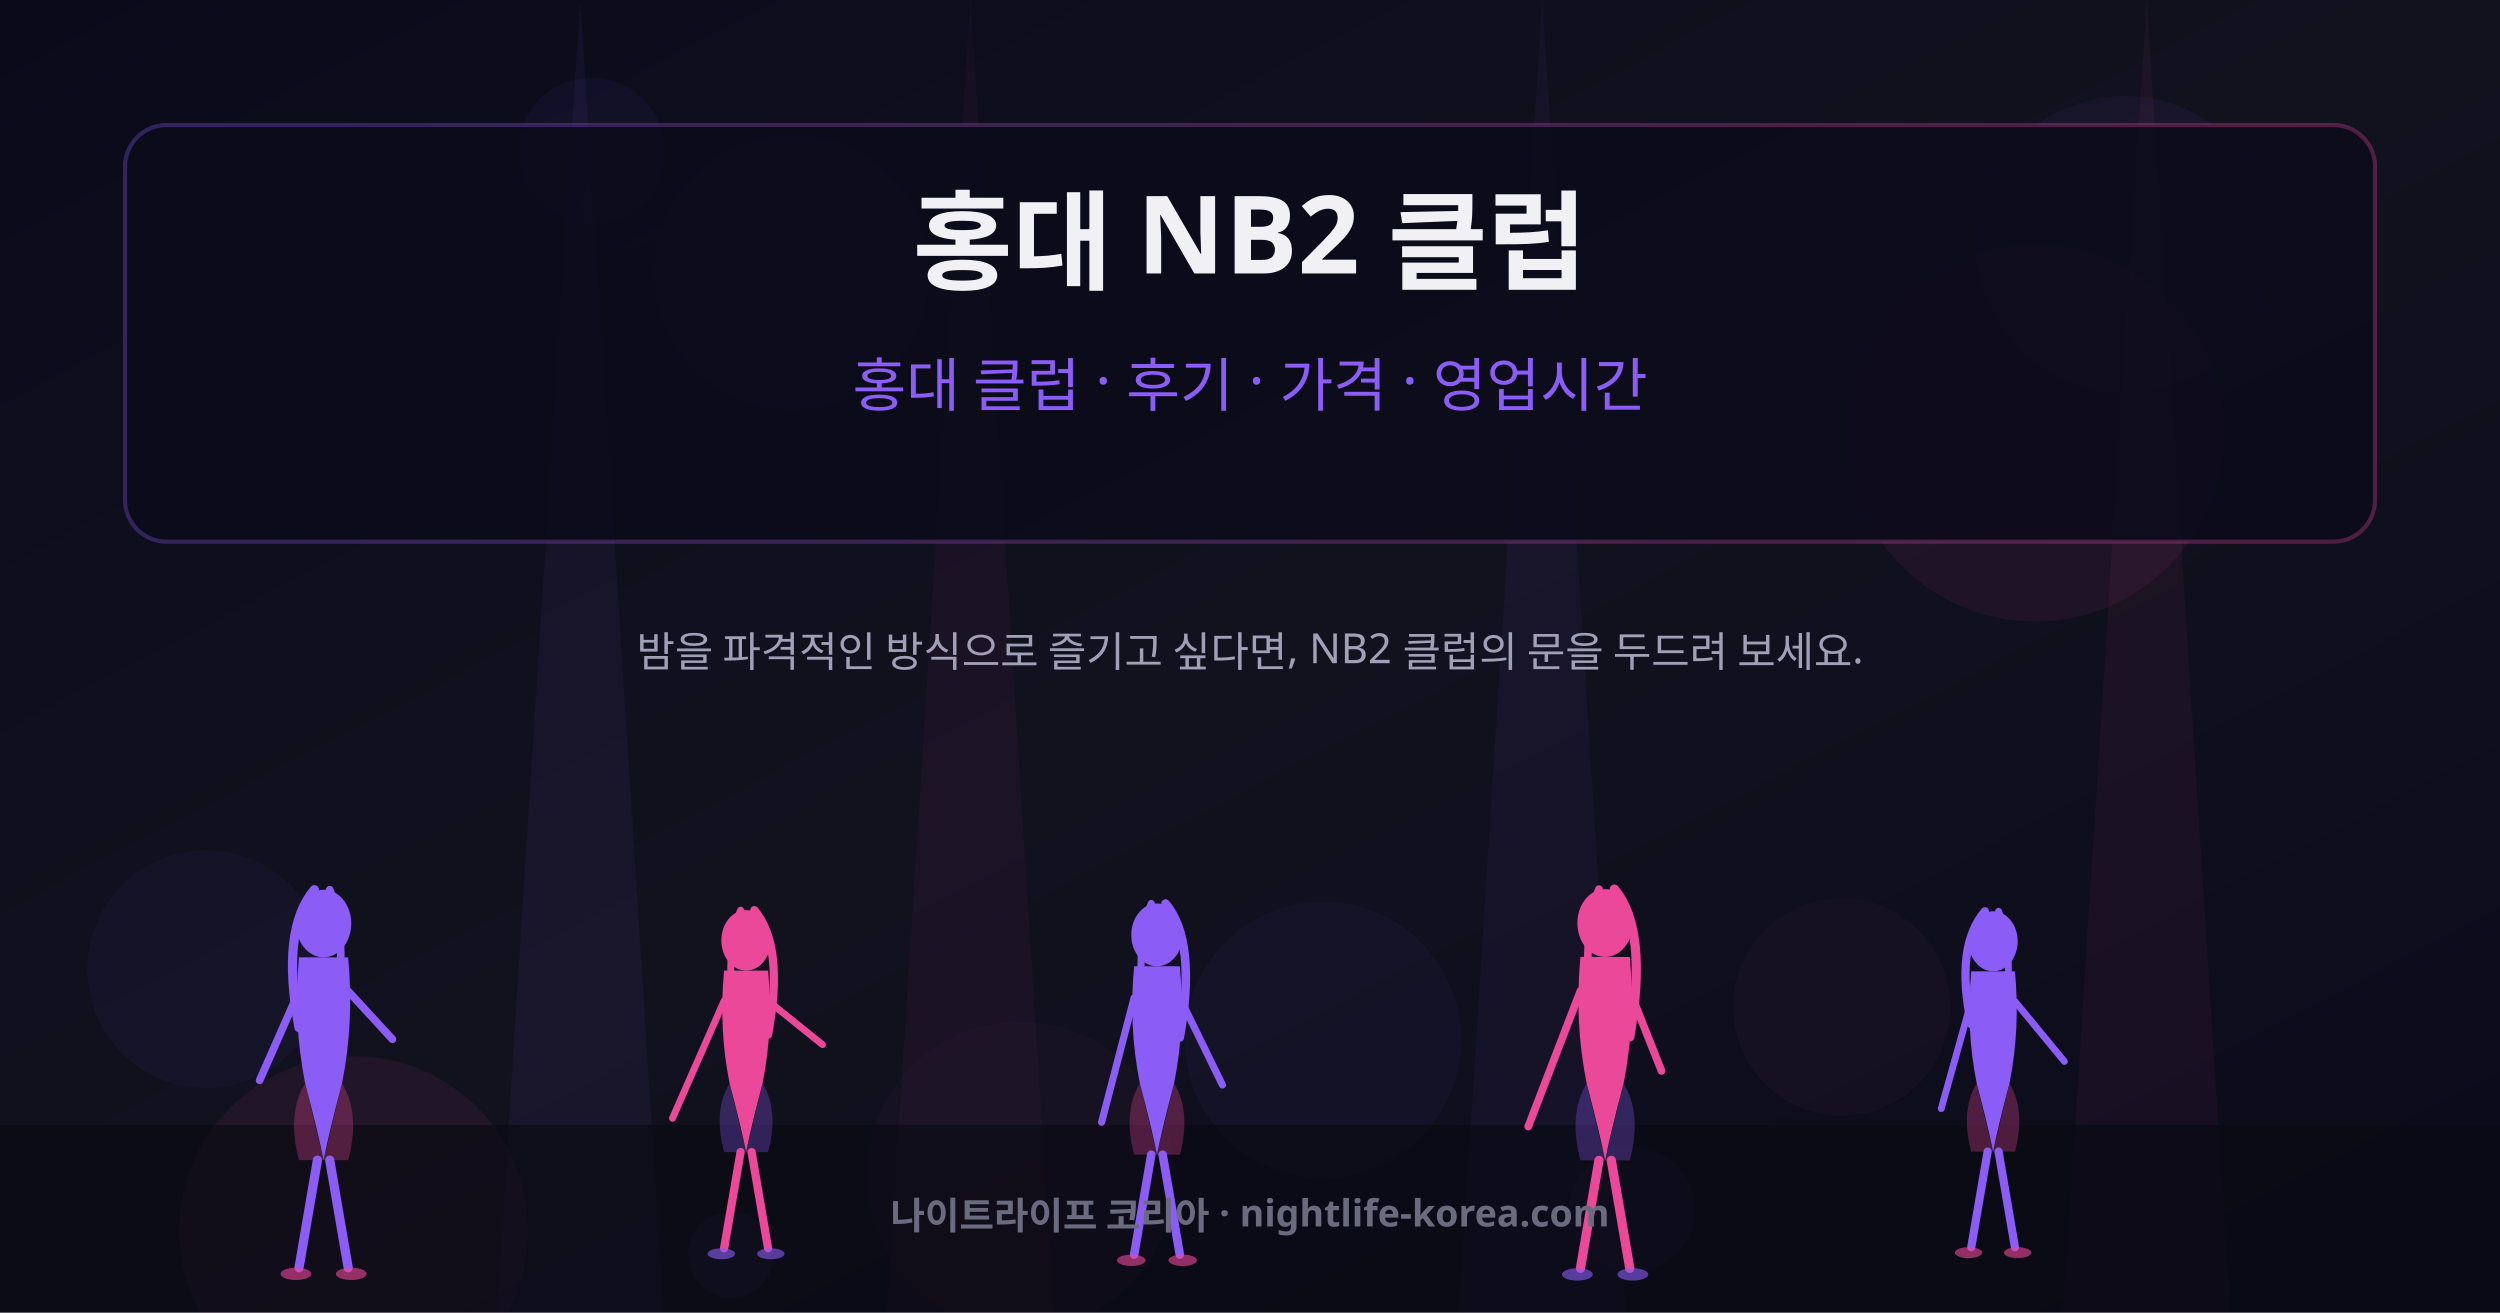
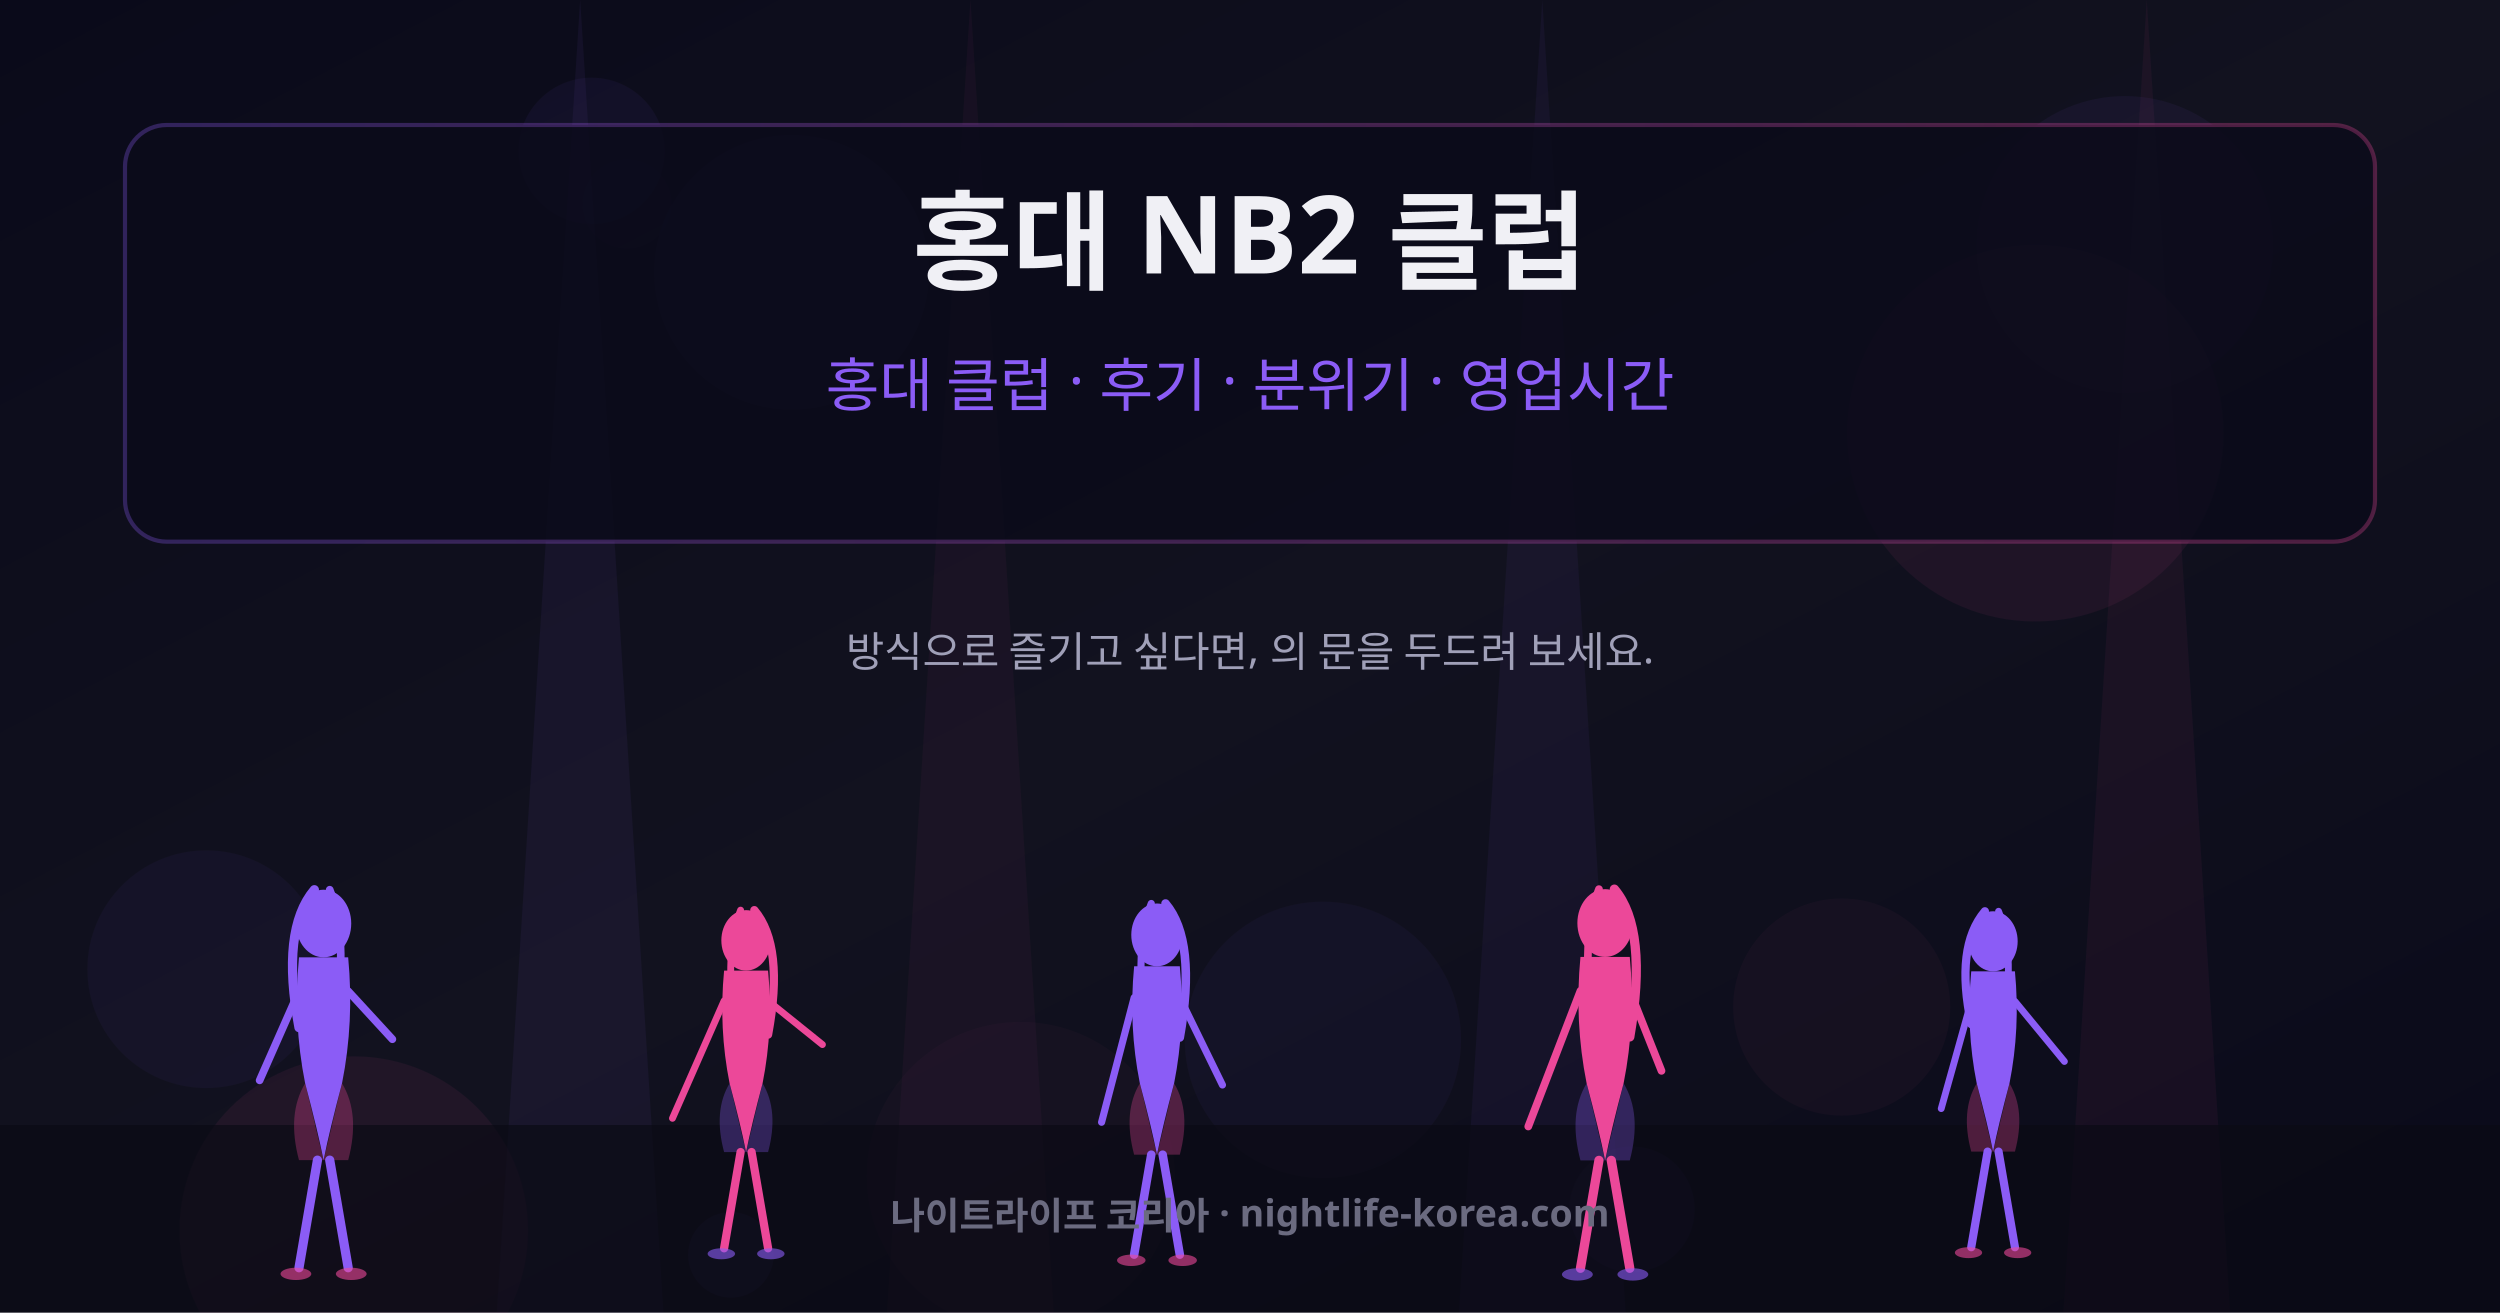
<svg xmlns="http://www.w3.org/2000/svg" viewBox="0 0 1200 630" width="1200" height="630">
  <defs>
    <linearGradient id="ogbg" x1="0%" y1="0%" x2="100%" y2="100%">
      <stop offset="0%" style="stop-color:#0a0a1a" />
      <stop offset="50%" style="stop-color:#12121f" />
      <stop offset="100%" style="stop-color:#0a0a1a" />
    </linearGradient>
    <linearGradient id="ogtxt" x1="0%" y1="0%" x2="100%" y2="0%">
      <stop offset="0%" style="stop-color:#8b5cf6" />
      <stop offset="100%" style="stop-color:#ec4899" />
    </linearGradient>
  </defs>
  <rect width="1200" height="630" fill="url(#ogbg)" />
  <polygon points="278.477,0 238.477,630 318.477,630" fill="#8b5cf6" opacity="0.066" />
  <polygon points="465.82,0 425.82,630 505.82,630" fill="#ec4899" opacity="0.043" />
  <polygon points="740.295,0 700.295,630 780.295,630" fill="#8b5cf6" opacity="0.057" />
  <polygon points="1030.444,0 990.444,630 1070.444,630" fill="#ec4899" opacity="0.058" />
  <circle cx="783.373" cy="580.467" r="30.105" fill="#8b5cf6" opacity="0.051" />
  <circle cx="1019.921" cy="117.376" r="71.24" fill="#8b5cf6" opacity="0.06" />
  <circle cx="99.002" cy="465.215" r="57.068" fill="#8b5cf6" opacity="0.045" />
  <circle cx="976.911" cy="207.923" r="90.399" fill="#ec4899" opacity="0.067" />
  <circle cx="283.994" cy="72.409" r="35.128" fill="#8b5cf6" opacity="0.053" />
  <circle cx="379.932" cy="130.668" r="65.958" fill="#8b5cf6" opacity="0.052" />
  <circle cx="300.948" cy="97.912" r="21.484" fill="#8b5cf6" opacity="0.032" />
  <circle cx="634.993" cy="499.109" r="66.318" fill="#8b5cf6" opacity="0.042" />
  <circle cx="489.903" cy="564.479" r="73.939" fill="#ec4899" opacity="0.031" />
  <circle cx="169.808" cy="590.697" r="83.666" fill="#ec4899" opacity="0.068" />
  <circle cx="884.017" cy="483.389" r="52.098" fill="#ec4899" opacity="0.036" />
  <circle cx="350.831" cy="602.317" r="20.59" fill="#8b5cf6" opacity="0.077" />
  <rect x="0" y="540" width="1200" height="90" fill="#0a0a14" opacity="0.7" />
  <g transform="translate(155.3186,520) scale(1.475164)">
    <ellipse cx="0" cy="-52" rx="9" ry="11" fill="#8b5cf6" />
    <path d="M-3,-63 Q-14,-50 -8,-18.139" stroke="#8b5cf6" stroke-width="3" fill="none" stroke-linecap="round" />
    <path d="M2,-63 Q8,-48 4,-21.139" stroke="#8b5cf6" stroke-width="2.5" fill="none" stroke-linecap="round" />
    <path d="M-8,-41 Q-10,-20 -6,0 Q-2,15 0,25 Q2,15 6,0 Q10,-20 8,-41 Z" fill="#8b5cf6" />
    <path d="M-6,0 Q-12,10 -8,25 L0,25 Z" fill="#ec4899" opacity="0.3" />
    <path d="M6,0 Q12,10 8,25 L0,25 Z" fill="#ec4899" opacity="0.3" />
    <line x1="-2" y1="25" x2="-8" y2="60" stroke="#8b5cf6" stroke-width="3" stroke-linecap="round" />
    <line x1="2" y1="25" x2="8" y2="60" stroke="#8b5cf6" stroke-width="3" stroke-linecap="round" />
    <ellipse cx="-9" cy="62" rx="5" ry="2" fill="#ec4899" opacity="0.6" />
    <ellipse cx="9" cy="62" rx="5" ry="2" fill="#ec4899" opacity="0.6" />
    <line x1="-8" y1="-30" x2="-20.81" y2="-0.972" stroke="#8b5cf6" stroke-width="2.5" stroke-linecap="round" />
    <line x1="8" y1="-30" x2="22.383" y2="-14.353" stroke="#8b5cf6" stroke-width="2.5" stroke-linecap="round" />
  </g>
  <g transform="translate(358.1208,520) scale(1.319539)">
    <ellipse cx="0" cy="-52" rx="9" ry="11" fill="#ec4899" />
    <path d="M3,-63 Q14,-50 8,-17.729" stroke="#ec4899" stroke-width="3" fill="none" stroke-linecap="round" />
    <path d="M-2,-63 Q-8,-48 -4,-20.729" stroke="#ec4899" stroke-width="2.5" fill="none" stroke-linecap="round" />
    <path d="M-8,-41 Q-10,-20 -6,0 Q-2,15 0,25 Q2,15 6,0 Q10,-20 8,-41 Z" fill="#ec4899" />
    <path d="M-6,0 Q-12,10 -8,25 L0,25 Z" fill="#8b5cf6" opacity="0.3" />
    <path d="M6,0 Q12,10 8,25 L0,25 Z" fill="#8b5cf6" opacity="0.3" />
    <line x1="-2" y1="25" x2="-8" y2="60" stroke="#ec4899" stroke-width="3" stroke-linecap="round" />
    <line x1="2" y1="25" x2="8" y2="60" stroke="#ec4899" stroke-width="3" stroke-linecap="round" />
    <ellipse cx="-9" cy="62" rx="5" ry="2" fill="#8b5cf6" opacity="0.6" />
    <ellipse cx="9" cy="62" rx="5" ry="2" fill="#8b5cf6" opacity="0.6" />
    <line x1="-8" y1="-30" x2="-26.783" y2="12.719" stroke="#ec4899" stroke-width="2.5" stroke-linecap="round" />
    <line x1="8" y1="-30" x2="27.769" y2="-14.1" stroke="#ec4899" stroke-width="2.5" stroke-linecap="round" />
  </g>
  <g transform="translate(555.3467,520) scale(1.370218)">
    <ellipse cx="0" cy="-52" rx="9" ry="11" fill="#8b5cf6" />
    <path d="M3,-63 Q14,-50 8,-16.062" stroke="#8b5cf6" stroke-width="3" fill="none" stroke-linecap="round" />
    <path d="M-2,-63 Q-8,-48 -4,-19.062" stroke="#8b5cf6" stroke-width="2.5" fill="none" stroke-linecap="round" />
    <path d="M-8,-41 Q-10,-20 -6,0 Q-2,15 0,25 Q2,15 6,0 Q10,-20 8,-41 Z" fill="#8b5cf6" />
    <path d="M-6,0 Q-12,10 -8,25 L0,25 Z" fill="#ec4899" opacity="0.3" />
    <path d="M6,0 Q12,10 8,25 L0,25 Z" fill="#ec4899" opacity="0.3" />
    <line x1="-2" y1="25" x2="-8" y2="60" stroke="#8b5cf6" stroke-width="3" stroke-linecap="round" />
    <line x1="2" y1="25" x2="8" y2="60" stroke="#8b5cf6" stroke-width="3" stroke-linecap="round" />
    <ellipse cx="-9" cy="62" rx="5" ry="2" fill="#ec4899" opacity="0.6" />
    <ellipse cx="9" cy="62" rx="5" ry="2" fill="#ec4899" opacity="0.6" />
    <line x1="-8" y1="-30" x2="-19.405" y2="13.632" stroke="#8b5cf6" stroke-width="2.5" stroke-linecap="round" />
    <line x1="8" y1="-30" x2="22.941" y2="0.575" stroke="#8b5cf6" stroke-width="2.5" stroke-linecap="round" />
  </g>
  <g transform="translate(770.455,520) scale(1.479493)">
    <ellipse cx="0" cy="-52" rx="9" ry="11" fill="#ec4899" />
    <path d="M3,-63 Q14,-50 8,-15.06" stroke="#ec4899" stroke-width="3" fill="none" stroke-linecap="round" />
    <path d="M-2,-63 Q-8,-48 -4,-18.06" stroke="#ec4899" stroke-width="2.5" fill="none" stroke-linecap="round" />
    <path d="M-8,-41 Q-10,-20 -6,0 Q-2,15 0,25 Q2,15 6,0 Q10,-20 8,-41 Z" fill="#ec4899" />
    <path d="M-6,0 Q-12,10 -8,25 L0,25 Z" fill="#8b5cf6" opacity="0.3" />
    <path d="M6,0 Q12,10 8,25 L0,25 Z" fill="#8b5cf6" opacity="0.3" />
    <line x1="-2" y1="25" x2="-8" y2="60" stroke="#ec4899" stroke-width="3" stroke-linecap="round" />
    <line x1="2" y1="25" x2="8" y2="60" stroke="#ec4899" stroke-width="3" stroke-linecap="round" />
    <ellipse cx="-9" cy="62" rx="5" ry="2" fill="#8b5cf6" opacity="0.6" />
    <ellipse cx="9" cy="62" rx="5" ry="2" fill="#8b5cf6" opacity="0.6" />
    <line x1="-8" y1="-30" x2="-24.932" y2="14.002" stroke="#ec4899" stroke-width="2.5" stroke-linecap="round" />
    <line x1="8" y1="-30" x2="18.294" y2="-4.049" stroke="#ec4899" stroke-width="2.5" stroke-linecap="round" />
  </g>
  <g transform="translate(956.6819,520) scale(1.310993)">
    <ellipse cx="0" cy="-52" rx="9" ry="11" fill="#8b5cf6" />
    <path d="M-3,-63 Q-14,-50 -8,-21.665" stroke="#8b5cf6" stroke-width="3" fill="none" stroke-linecap="round" />
    <path d="M2,-63 Q8,-48 4,-24.665" stroke="#8b5cf6" stroke-width="2.5" fill="none" stroke-linecap="round" />
    <path d="M-8,-41 Q-10,-20 -6,0 Q-2,15 0,25 Q2,15 6,0 Q10,-20 8,-41 Z" fill="#8b5cf6" />
    <path d="M-6,0 Q-12,10 -8,25 L0,25 Z" fill="#ec4899" opacity="0.3" />
    <path d="M6,0 Q12,10 8,25 L0,25 Z" fill="#ec4899" opacity="0.3" />
    <line x1="-2" y1="25" x2="-8" y2="60" stroke="#8b5cf6" stroke-width="3" stroke-linecap="round" />
    <line x1="2" y1="25" x2="8" y2="60" stroke="#8b5cf6" stroke-width="3" stroke-linecap="round" />
    <ellipse cx="-9" cy="62" rx="5" ry="2" fill="#ec4899" opacity="0.6" />
    <ellipse cx="9" cy="62" rx="5" ry="2" fill="#ec4899" opacity="0.6" />
    <line x1="-8" y1="-30" x2="-18.992" y2="9.257" stroke="#8b5cf6" stroke-width="2.5" stroke-linecap="round" />
    <line x1="8" y1="-30" x2="26.113" y2="-8.007" stroke="#8b5cf6" stroke-width="2.5" stroke-linecap="round" />
  </g>
  <rect x="60" y="60" width="1080" height="200" rx="20" fill="#0a0a1a" opacity="0.85" />
  <rect x="60" y="60" width="1080" height="200" rx="20" fill="none" stroke="url(#ogtxt)" stroke-width="2" opacity="0.3" />
  <text x="600" y="135" text-anchor="middle" font-family="'Noto Sans KR',sans-serif" font-size="52" font-weight="800" fill="#f0f0f5">홍대 NB2 클럽</text>
-   <text x="600" y="195" text-anchor="middle" font-family="'Noto Sans KR',sans-serif" font-size="28" font-weight="500" fill="#8b5cf6">홍대 클럽 · 후기 · 가격 · 영업시간</text>
+   <text x="600" y="195" text-anchor="middle" font-family="'Noto Sans KR',sans-serif" font-size="28" font-weight="500" fill="#8b5cf6">홍대 클럽 · 후기 · 분위기 · 영업시간</text>
  <rect x="60" y="290" width="auto" height="40" rx="20" fill="#8b5cf6" opacity="0.15" />
-   <text x="600" y="320" text-anchor="middle" font-family="'Noto Sans KR',sans-serif" font-size="20" fill="#a0a0b8">밤을 파격적인 방식으로 즐기고 싶다면, NB2 클럽의 문을 두드려 보세요.</text>
+   <text x="600" y="320" text-anchor="middle" font-family="'Noto Sans KR',sans-serif" font-size="20" fill="#a0a0b8">방식으로 즐기고 싶다면, 의 문을 두드려 보세요.</text>
  <text x="600" y="590" text-anchor="middle" font-family="'Noto Sans KR',sans-serif" font-size="18" font-weight="600" fill="#6b6b80">나이트라이프 코리아 · nightlife-korea.com</text>
</svg>
